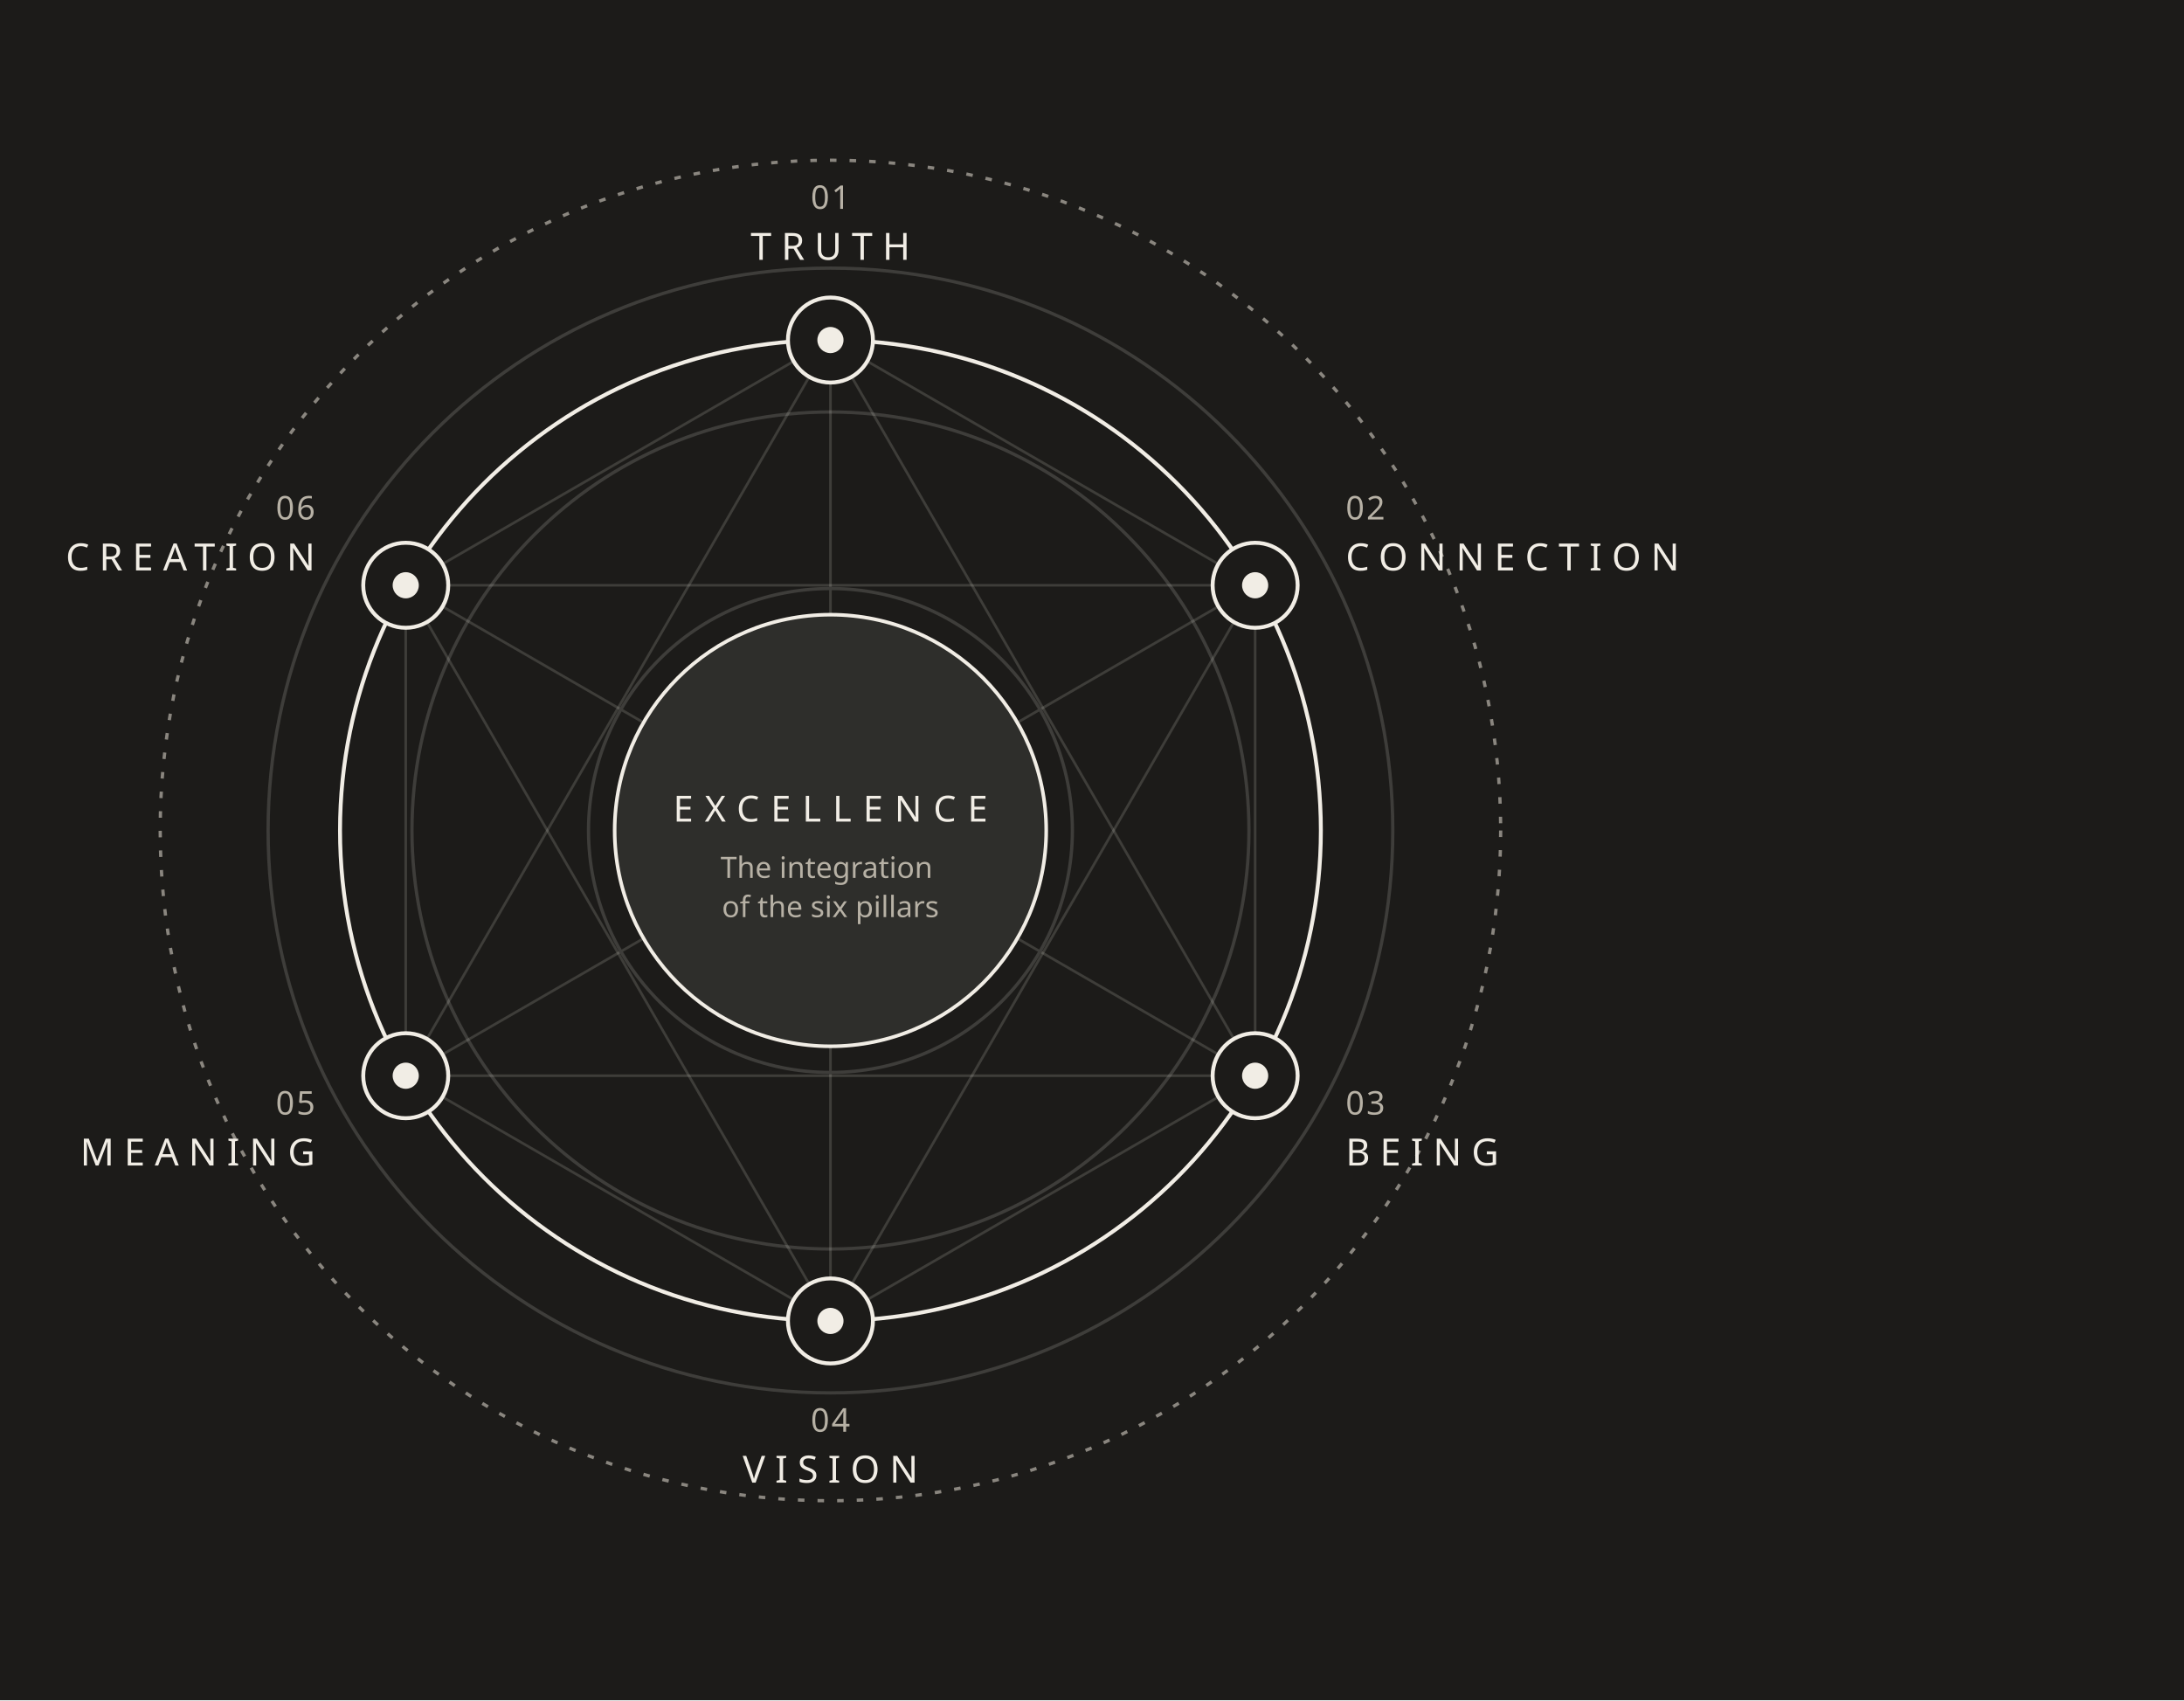
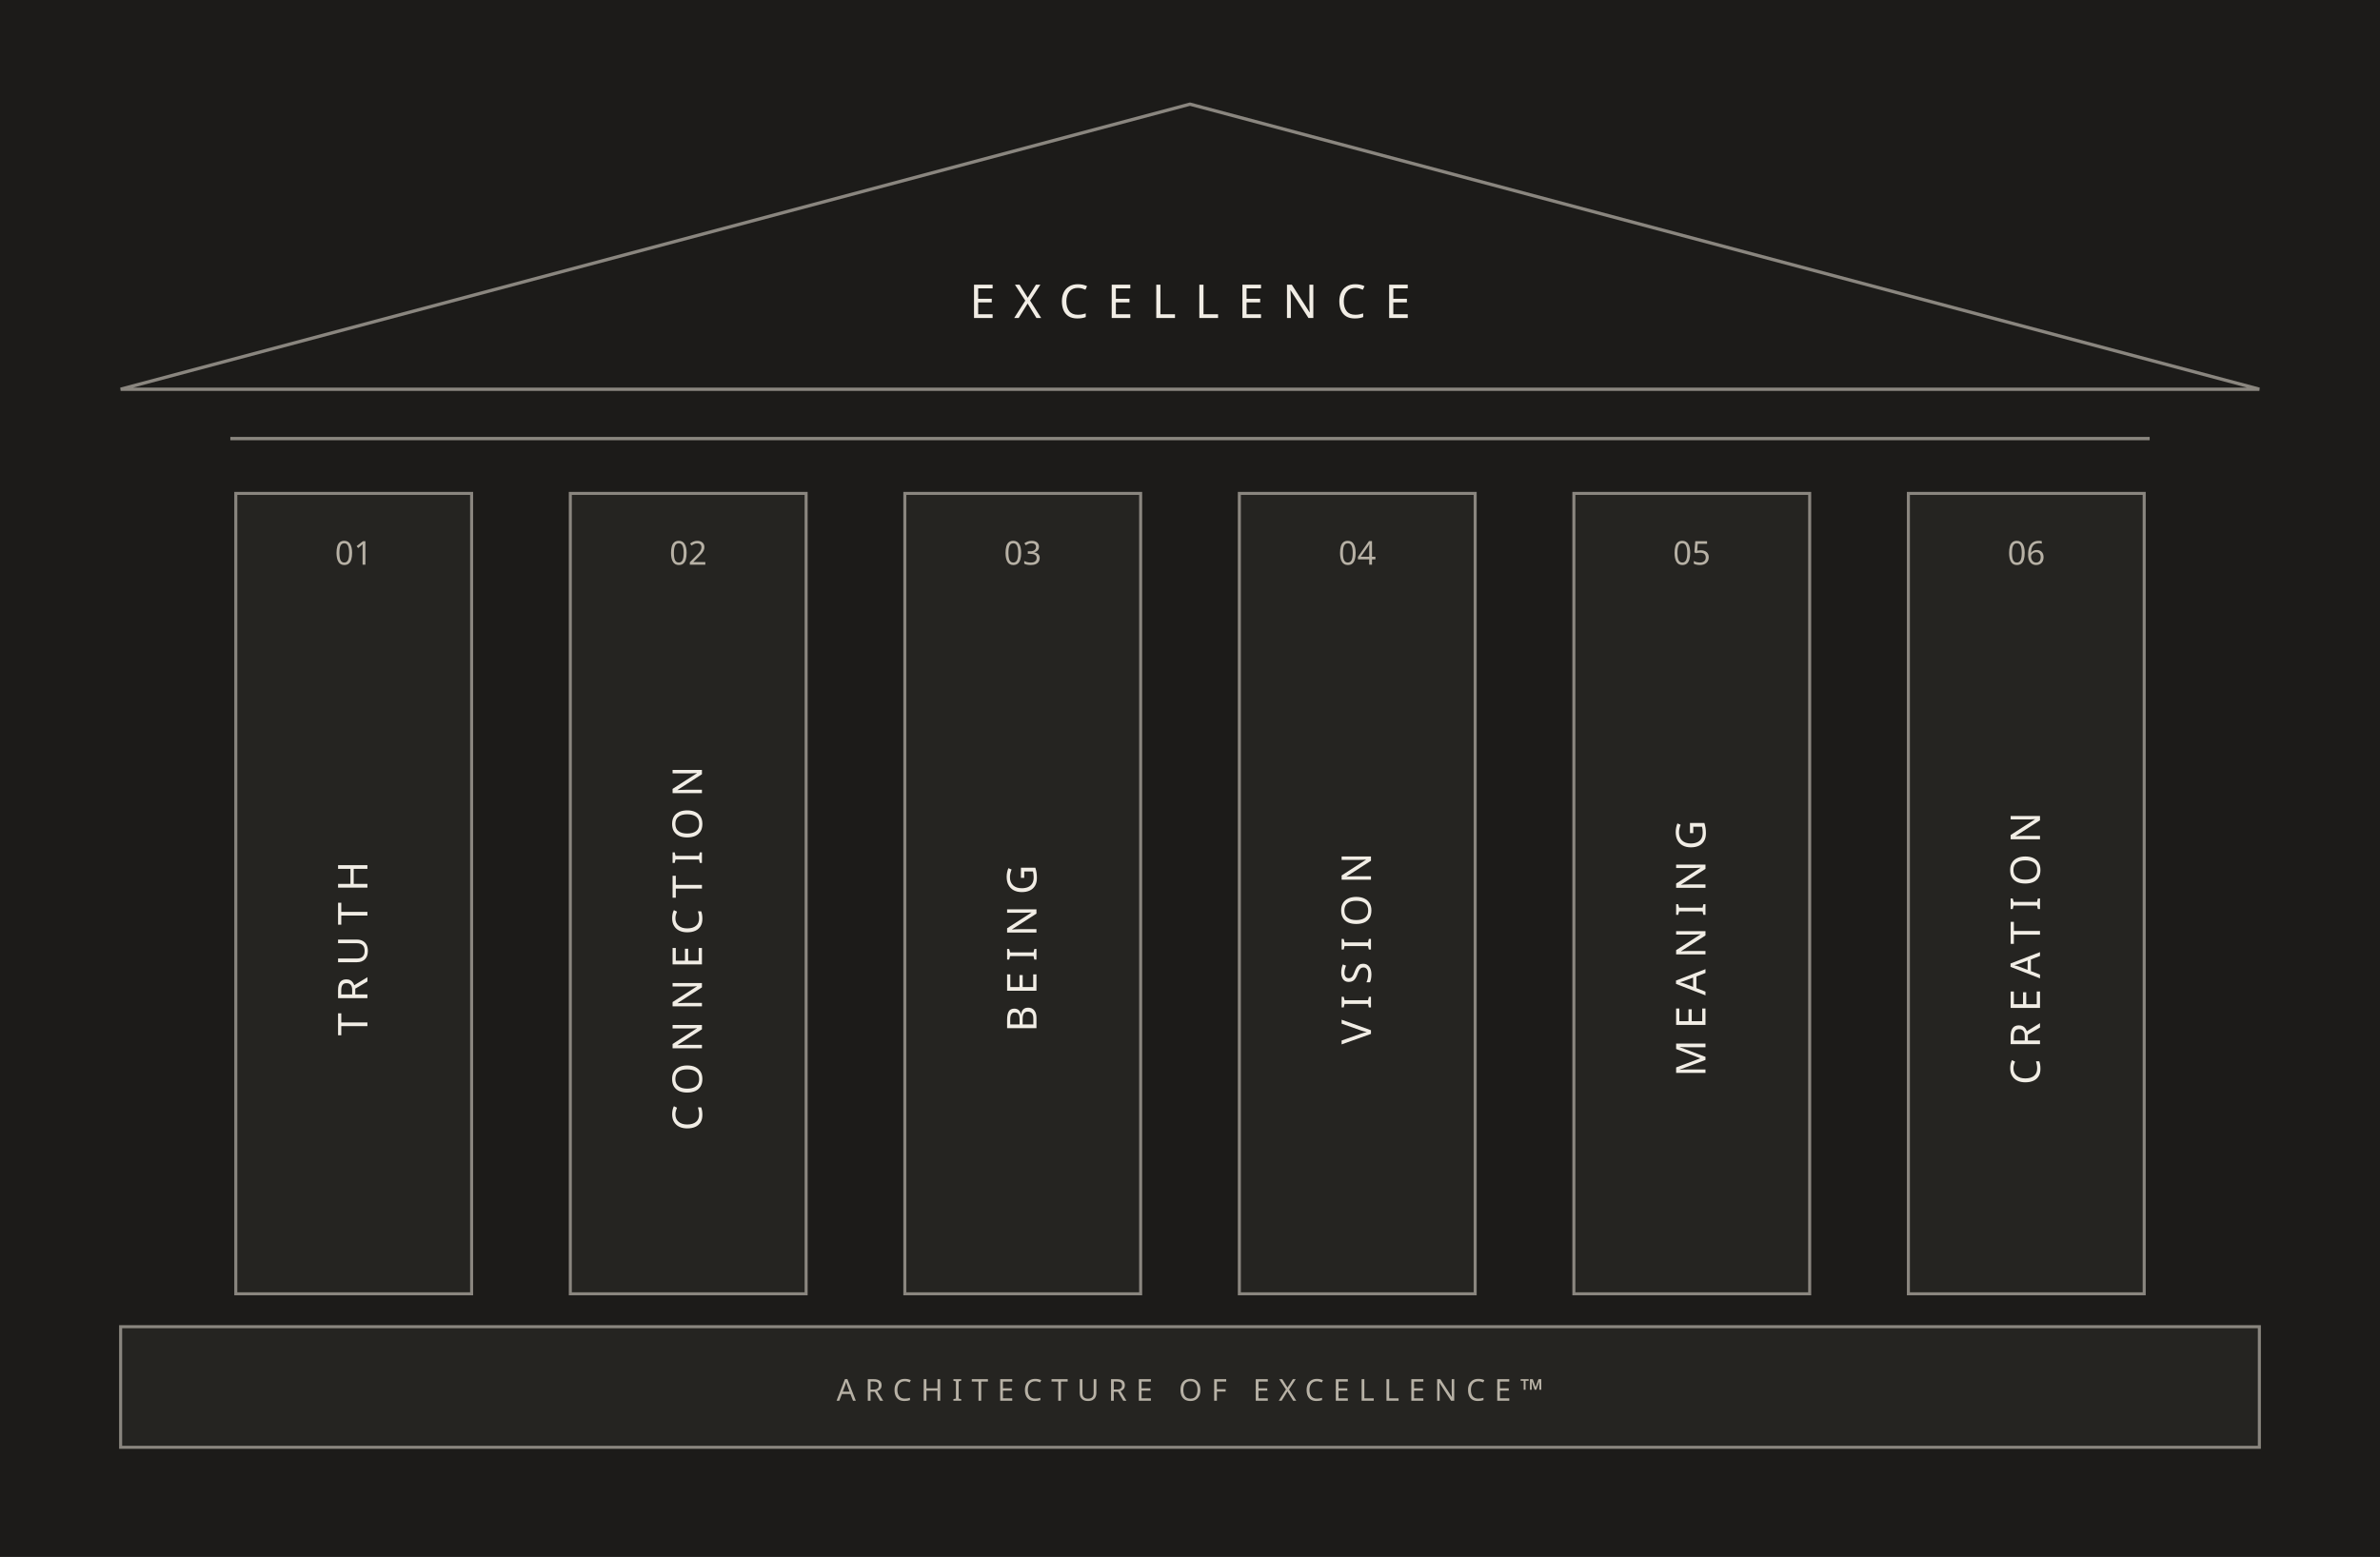
- <svg xmlns="http://www.w3.org/2000/svg" id="diagram-b-pillar-model" viewBox="-24 -24 668 520" width="668" height="520">
-   <rect x="-24" y="-24" width="668" height="520" fill="rgb(28, 27, 25)" />
-   <circle cx="230" cy="230" r="205" fill="none" stroke="rgb(138, 134, 127)" stroke-width="1px" stroke-dasharray="2px, 4px" stroke-linecap="butt" stroke-linejoin="miter" opacity="1" />
-   <circle cx="230" cy="230" r="172" fill="none" stroke="rgb(62, 61, 58)" stroke-width="1px" stroke-linecap="butt" stroke-linejoin="miter" opacity="1" />
-   <circle cx="230" cy="230" r="128" fill="none" stroke="rgb(62, 61, 58)" stroke-width="1px" stroke-linecap="butt" stroke-linejoin="miter" opacity="1" />
-   <line x1="230" y1="80" x2="359.9" y2="155" fill="rgb(0, 0, 0)" stroke="rgba(241, 237, 229, 0.16)" stroke-width="0.8px" stroke-linecap="butt" stroke-linejoin="miter" opacity="1" />
-   <line x1="230" y1="80" x2="359.9" y2="305" fill="rgb(0, 0, 0)" stroke="rgba(241, 237, 229, 0.16)" stroke-width="0.8px" stroke-linecap="butt" stroke-linejoin="miter" opacity="1" />
-   <line x1="230" y1="80" x2="230" y2="380" fill="rgb(0, 0, 0)" stroke="rgba(241, 237, 229, 0.16)" stroke-width="0.8px" stroke-linecap="butt" stroke-linejoin="miter" opacity="1" />
-   <line x1="230" y1="80" x2="100.1" y2="305" fill="rgb(0, 0, 0)" stroke="rgba(241, 237, 229, 0.16)" stroke-width="0.8px" stroke-linecap="butt" stroke-linejoin="miter" opacity="1" />
-   <line x1="230" y1="80" x2="100.1" y2="155" fill="rgb(0, 0, 0)" stroke="rgba(241, 237, 229, 0.16)" stroke-width="0.8px" stroke-linecap="butt" stroke-linejoin="miter" opacity="1" />
-   <line x1="359.9" y1="155" x2="359.9" y2="305" fill="rgb(0, 0, 0)" stroke="rgba(241, 237, 229, 0.16)" stroke-width="0.8px" stroke-linecap="butt" stroke-linejoin="miter" opacity="1" />
-   <line x1="359.9" y1="155" x2="230" y2="380" fill="rgb(0, 0, 0)" stroke="rgba(241, 237, 229, 0.16)" stroke-width="0.8px" stroke-linecap="butt" stroke-linejoin="miter" opacity="1" />
-   <line x1="359.9" y1="155" x2="100.1" y2="305" fill="rgb(0, 0, 0)" stroke="rgba(241, 237, 229, 0.16)" stroke-width="0.8px" stroke-linecap="butt" stroke-linejoin="miter" opacity="1" />
-   <line x1="359.9" y1="155" x2="100.1" y2="155" fill="rgb(0, 0, 0)" stroke="rgba(241, 237, 229, 0.16)" stroke-width="0.8px" stroke-linecap="butt" stroke-linejoin="miter" opacity="1" />
-   <line x1="359.9" y1="305" x2="230" y2="380" fill="rgb(0, 0, 0)" stroke="rgba(241, 237, 229, 0.16)" stroke-width="0.8px" stroke-linecap="butt" stroke-linejoin="miter" opacity="1" />
-   <line x1="359.9" y1="305" x2="100.1" y2="305" fill="rgb(0, 0, 0)" stroke="rgba(241, 237, 229, 0.16)" stroke-width="0.8px" stroke-linecap="butt" stroke-linejoin="miter" opacity="1" />
-   <line x1="359.9" y1="305" x2="100.1" y2="155" fill="rgb(0, 0, 0)" stroke="rgba(241, 237, 229, 0.16)" stroke-width="0.8px" stroke-linecap="butt" stroke-linejoin="miter" opacity="1" />
-   <line x1="230" y1="380" x2="100.1" y2="305" fill="rgb(0, 0, 0)" stroke="rgba(241, 237, 229, 0.16)" stroke-width="0.8px" stroke-linecap="butt" stroke-linejoin="miter" opacity="1" />
-   <line x1="230" y1="380" x2="100.1" y2="155" fill="rgb(0, 0, 0)" stroke="rgba(241, 237, 229, 0.16)" stroke-width="0.8px" stroke-linecap="butt" stroke-linejoin="miter" opacity="1" />
-   <line x1="100.1" y1="305" x2="100.1" y2="155" fill="rgb(0, 0, 0)" stroke="rgba(241, 237, 229, 0.16)" stroke-width="0.8px" stroke-linecap="butt" stroke-linejoin="miter" opacity="1" />
-   <circle cx="230" cy="230" r="150" fill="none" stroke="rgb(241, 237, 229)" stroke-width="1.2px" stroke-linecap="butt" stroke-linejoin="miter" opacity="1" />
-   <circle cx="230" cy="230" r="66" fill="rgb(28, 27, 25)" stroke="none" stroke-width="1px" stroke-linecap="butt" stroke-linejoin="miter" opacity="1" />
-   <circle cx="230" cy="230" r="66" fill="rgba(241, 237, 229, 0.09)" stroke="rgb(241, 237, 229)" stroke-width="1.1px" stroke-linecap="butt" stroke-linejoin="miter" opacity="1" />
-   <circle cx="230" cy="230" r="74" fill="none" stroke="rgb(62, 61, 58)" stroke-width="1px" stroke-linecap="butt" stroke-linejoin="miter" opacity="1" />
-   <text x="230" y="223" text-anchor="middle" dominant-baseline="central" fill="rgb(241, 237, 229)" stroke="none" stroke-width="1px" stroke-linecap="butt" stroke-linejoin="miter" font-family="Manrope, sans-serif" font-size="11px" font-weight="500" letter-spacing="3.52px" opacity="1">EXCELLENCE</text>
-   <text text-anchor="middle" dominant-baseline="central" fill="rgb(183, 177, 165)" stroke="none" stroke-width="1px" stroke-linecap="butt" stroke-linejoin="miter" font-family="Manrope, sans-serif" font-size="9px" font-weight="300" opacity="1">
-     <tspan x="230" y="241">The integration</tspan>
-     <tspan x="230" y="253">of the six pillars</tspan>
-   </text>
-   <circle cx="230" cy="80" r="13" fill="rgb(28, 27, 25)" stroke="rgb(241, 237, 229)" stroke-width="1.2px" stroke-linecap="butt" stroke-linejoin="miter" opacity="1" />
-   <circle cx="230" cy="80" r="4" fill="rgb(241, 237, 229)" stroke="none" stroke-width="1px" stroke-linecap="butt" stroke-linejoin="miter" opacity="1" />
-   <text x="230" y="36" text-anchor="middle" dominant-baseline="central" fill="rgb(183, 177, 165)" stroke="none" stroke-width="1px" stroke-linecap="butt" stroke-linejoin="miter" font-family="Manrope, sans-serif" font-size="10px" font-weight="300" letter-spacing="0.6px" opacity="1">01</text>
-   <text x="230" y="51" text-anchor="middle" dominant-baseline="central" fill="rgb(241, 237, 229)" stroke="none" stroke-width="1px" stroke-linecap="butt" stroke-linejoin="miter" font-family="Manrope, sans-serif" font-size="11.5px" font-weight="400" letter-spacing="2.99px" opacity="1">TRUTH</text>
-   <circle cx="359.9" cy="155" r="13" fill="rgb(28, 27, 25)" stroke="rgb(241, 237, 229)" stroke-width="1.2px" stroke-linecap="butt" stroke-linejoin="miter" opacity="1" />
-   <circle cx="359.9" cy="155" r="4" fill="rgb(241, 237, 229)" stroke="none" stroke-width="1px" stroke-linecap="butt" stroke-linejoin="miter" opacity="1" />
-   <text x="387.6" y="131" text-anchor="start" dominant-baseline="central" fill="rgb(183, 177, 165)" stroke="none" stroke-width="1px" stroke-linecap="butt" stroke-linejoin="miter" font-family="Manrope, sans-serif" font-size="10px" font-weight="300" letter-spacing="0.6px" opacity="1">02</text>
-   <text x="387.6" y="146" text-anchor="start" dominant-baseline="central" fill="rgb(241, 237, 229)" stroke="none" stroke-width="1px" stroke-linecap="butt" stroke-linejoin="miter" font-family="Manrope, sans-serif" font-size="11.5px" font-weight="400" letter-spacing="2.99px" opacity="1">CONNECTION</text>
-   <circle cx="359.9" cy="305" r="13" fill="rgb(28, 27, 25)" stroke="rgb(241, 237, 229)" stroke-width="1.2px" stroke-linecap="butt" stroke-linejoin="miter" opacity="1" />
-   <circle cx="359.9" cy="305" r="4" fill="rgb(241, 237, 229)" stroke="none" stroke-width="1px" stroke-linecap="butt" stroke-linejoin="miter" opacity="1" />
-   <text x="387.6" y="313" text-anchor="start" dominant-baseline="central" fill="rgb(183, 177, 165)" stroke="none" stroke-width="1px" stroke-linecap="butt" stroke-linejoin="miter" font-family="Manrope, sans-serif" font-size="10px" font-weight="300" letter-spacing="0.6px" opacity="1">03</text>
-   <text x="387.6" y="328" text-anchor="start" dominant-baseline="central" fill="rgb(241, 237, 229)" stroke="none" stroke-width="1px" stroke-linecap="butt" stroke-linejoin="miter" font-family="Manrope, sans-serif" font-size="11.5px" font-weight="400" letter-spacing="2.99px" opacity="1">BEING</text>
-   <circle cx="230" cy="380" r="13" fill="rgb(28, 27, 25)" stroke="rgb(241, 237, 229)" stroke-width="1.2px" stroke-linecap="butt" stroke-linejoin="miter" opacity="1" />
-   <circle cx="230" cy="380" r="4" fill="rgb(241, 237, 229)" stroke="none" stroke-width="1px" stroke-linecap="butt" stroke-linejoin="miter" opacity="1" />
-   <text x="230" y="410" text-anchor="middle" dominant-baseline="central" fill="rgb(183, 177, 165)" stroke="none" stroke-width="1px" stroke-linecap="butt" stroke-linejoin="miter" font-family="Manrope, sans-serif" font-size="10px" font-weight="300" letter-spacing="0.6px" opacity="1">04</text>
-   <text x="230" y="425" text-anchor="middle" dominant-baseline="central" fill="rgb(241, 237, 229)" stroke="none" stroke-width="1px" stroke-linecap="butt" stroke-linejoin="miter" font-family="Manrope, sans-serif" font-size="11.5px" font-weight="400" letter-spacing="2.99px" opacity="1">VISION</text>
-   <circle cx="100.1" cy="305" r="13" fill="rgb(28, 27, 25)" stroke="rgb(241, 237, 229)" stroke-width="1.2px" stroke-linecap="butt" stroke-linejoin="miter" opacity="1" />
-   <circle cx="100.1" cy="305" r="4" fill="rgb(241, 237, 229)" stroke="none" stroke-width="1px" stroke-linecap="butt" stroke-linejoin="miter" opacity="1" />
-   <text x="72.4" y="313" text-anchor="end" dominant-baseline="central" fill="rgb(183, 177, 165)" stroke="none" stroke-width="1px" stroke-linecap="butt" stroke-linejoin="miter" font-family="Manrope, sans-serif" font-size="10px" font-weight="300" letter-spacing="0.6px" opacity="1">05</text>
-   <text x="72.4" y="328" text-anchor="end" dominant-baseline="central" fill="rgb(241, 237, 229)" stroke="none" stroke-width="1px" stroke-linecap="butt" stroke-linejoin="miter" font-family="Manrope, sans-serif" font-size="11.5px" font-weight="400" letter-spacing="2.99px" opacity="1">MEANING</text>
-   <circle cx="100.1" cy="155" r="13" fill="rgb(28, 27, 25)" stroke="rgb(241, 237, 229)" stroke-width="1.2px" stroke-linecap="butt" stroke-linejoin="miter" opacity="1" />
-   <circle cx="100.1" cy="155" r="4" fill="rgb(241, 237, 229)" stroke="none" stroke-width="1px" stroke-linecap="butt" stroke-linejoin="miter" opacity="1" />
-   <text x="72.4" y="131" text-anchor="end" dominant-baseline="central" fill="rgb(183, 177, 165)" stroke="none" stroke-width="1px" stroke-linecap="butt" stroke-linejoin="miter" font-family="Manrope, sans-serif" font-size="10px" font-weight="300" letter-spacing="0.6px" opacity="1">06</text>
-   <text x="72.4" y="146" text-anchor="end" dominant-baseline="central" fill="rgb(241, 237, 229)" stroke="none" stroke-width="1px" stroke-linecap="butt" stroke-linejoin="miter" font-family="Manrope, sans-serif" font-size="11.5px" font-weight="400" letter-spacing="2.99px" opacity="1">CREATION</text>
+ <svg xmlns="http://www.w3.org/2000/svg" id="diagram-b-pillar-model" viewBox="-24 -24 868 568" width="868" height="568">
+   <rect x="-24" y="-24" width="868" height="568" fill="rgb(28, 27, 25)" />
+   <polygon points="20,118 410,14 800,118" fill="none" stroke="rgb(138, 134, 127)" stroke-width="1.2px" stroke-linecap="butt" stroke-linejoin="miter" opacity="1" />
+   <text x="410" y="92" text-anchor="middle" fill="rgb(241, 237, 229)" stroke="none" stroke-width="1px" stroke-linecap="butt" stroke-linejoin="miter" font-family="Manrope, sans-serif" font-size="17px" font-weight="400" letter-spacing="6.8px" opacity="1">EXCELLENCE</text>
+   <line x1="60" y1="136" x2="760" y2="136" fill="none" stroke="rgb(138, 134, 127)" stroke-width="1.2px" stroke-linecap="butt" stroke-linejoin="miter" opacity="1" />
+   <rect x="62" y="156" width="86" height="292" fill="rgba(241, 237, 229, 0.043)" stroke="rgb(138, 134, 127)" stroke-width="1.1px" stroke-linecap="butt" stroke-linejoin="miter" opacity="1" />
+   <text x="105" y="182" text-anchor="middle" fill="rgb(183, 177, 165)" stroke="none" stroke-width="1px" stroke-linecap="butt" stroke-linejoin="miter" font-family="Manrope, sans-serif" font-size="12px" font-weight="300" opacity="1">01</text>
+   <text transform="translate(110,322) rotate(-90)" text-anchor="middle" fill="rgb(241, 237, 229)" stroke="none" stroke-width="1px" stroke-linecap="butt" stroke-linejoin="miter" font-family="Manrope, sans-serif" font-size="15px" font-weight="400" letter-spacing="3.9px" opacity="1">TRUTH</text>
+   <rect x="184" y="156" width="86" height="292" fill="rgba(241, 237, 229, 0.043)" stroke="rgb(138, 134, 127)" stroke-width="1.1px" stroke-linecap="butt" stroke-linejoin="miter" opacity="1" />
+   <text x="227" y="182" text-anchor="middle" fill="rgb(183, 177, 165)" stroke="none" stroke-width="1px" stroke-linecap="butt" stroke-linejoin="miter" font-family="Manrope, sans-serif" font-size="12px" font-weight="300" opacity="1">02</text>
+   <text transform="translate(232,322) rotate(-90)" text-anchor="middle" fill="rgb(241, 237, 229)" stroke="none" stroke-width="1px" stroke-linecap="butt" stroke-linejoin="miter" font-family="Manrope, sans-serif" font-size="15px" font-weight="400" letter-spacing="3.9px" opacity="1">CONNECTION</text>
+   <rect x="306" y="156" width="86" height="292" fill="rgba(241, 237, 229, 0.043)" stroke="rgb(138, 134, 127)" stroke-width="1.1px" stroke-linecap="butt" stroke-linejoin="miter" opacity="1" />
+   <text x="349" y="182" text-anchor="middle" fill="rgb(183, 177, 165)" stroke="none" stroke-width="1px" stroke-linecap="butt" stroke-linejoin="miter" font-family="Manrope, sans-serif" font-size="12px" font-weight="300" opacity="1">03</text>
+   <text transform="translate(354,322) rotate(-90)" text-anchor="middle" fill="rgb(241, 237, 229)" stroke="none" stroke-width="1px" stroke-linecap="butt" stroke-linejoin="miter" font-family="Manrope, sans-serif" font-size="15px" font-weight="400" letter-spacing="3.9px" opacity="1">BEING</text>
+   <rect x="428" y="156" width="86" height="292" fill="rgba(241, 237, 229, 0.043)" stroke="rgb(138, 134, 127)" stroke-width="1.1px" stroke-linecap="butt" stroke-linejoin="miter" opacity="1" />
+   <text x="471" y="182" text-anchor="middle" fill="rgb(183, 177, 165)" stroke="none" stroke-width="1px" stroke-linecap="butt" stroke-linejoin="miter" font-family="Manrope, sans-serif" font-size="12px" font-weight="300" opacity="1">04</text>
+   <text transform="translate(476,322) rotate(-90)" text-anchor="middle" fill="rgb(241, 237, 229)" stroke="none" stroke-width="1px" stroke-linecap="butt" stroke-linejoin="miter" font-family="Manrope, sans-serif" font-size="15px" font-weight="400" letter-spacing="3.9px" opacity="1">VISION</text>
+   <rect x="550" y="156" width="86" height="292" fill="rgba(241, 237, 229, 0.043)" stroke="rgb(138, 134, 127)" stroke-width="1.1px" stroke-linecap="butt" stroke-linejoin="miter" opacity="1" />
+   <text x="593" y="182" text-anchor="middle" fill="rgb(183, 177, 165)" stroke="none" stroke-width="1px" stroke-linecap="butt" stroke-linejoin="miter" font-family="Manrope, sans-serif" font-size="12px" font-weight="300" opacity="1">05</text>
+   <text transform="translate(598,322) rotate(-90)" text-anchor="middle" fill="rgb(241, 237, 229)" stroke="none" stroke-width="1px" stroke-linecap="butt" stroke-linejoin="miter" font-family="Manrope, sans-serif" font-size="15px" font-weight="400" letter-spacing="3.9px" opacity="1">MEANING</text>
+   <rect x="672" y="156" width="86" height="292" fill="rgba(241, 237, 229, 0.043)" stroke="rgb(138, 134, 127)" stroke-width="1.1px" stroke-linecap="butt" stroke-linejoin="miter" opacity="1" />
+   <text x="715" y="182" text-anchor="middle" fill="rgb(183, 177, 165)" stroke="none" stroke-width="1px" stroke-linecap="butt" stroke-linejoin="miter" font-family="Manrope, sans-serif" font-size="12px" font-weight="300" opacity="1">06</text>
+   <text transform="translate(720,322) rotate(-90)" text-anchor="middle" fill="rgb(241, 237, 229)" stroke="none" stroke-width="1px" stroke-linecap="butt" stroke-linejoin="miter" font-family="Manrope, sans-serif" font-size="15px" font-weight="400" letter-spacing="3.9px" opacity="1">CREATION</text>
+   <rect x="20" y="460" width="780" height="44" fill="rgba(241, 237, 229, 0.043)" stroke="rgb(138, 134, 127)" stroke-width="1.1px" stroke-linecap="butt" stroke-linejoin="miter" opacity="1" />
+   <text x="410" y="487" text-anchor="middle" fill="rgb(183, 177, 165)" stroke="none" stroke-width="1px" stroke-linecap="butt" stroke-linejoin="miter" font-family="Manrope, sans-serif" font-size="11px" font-weight="500" letter-spacing="3.3px" opacity="1">ARCHITECTURE OF EXCELLENCE™</text>
</svg>
